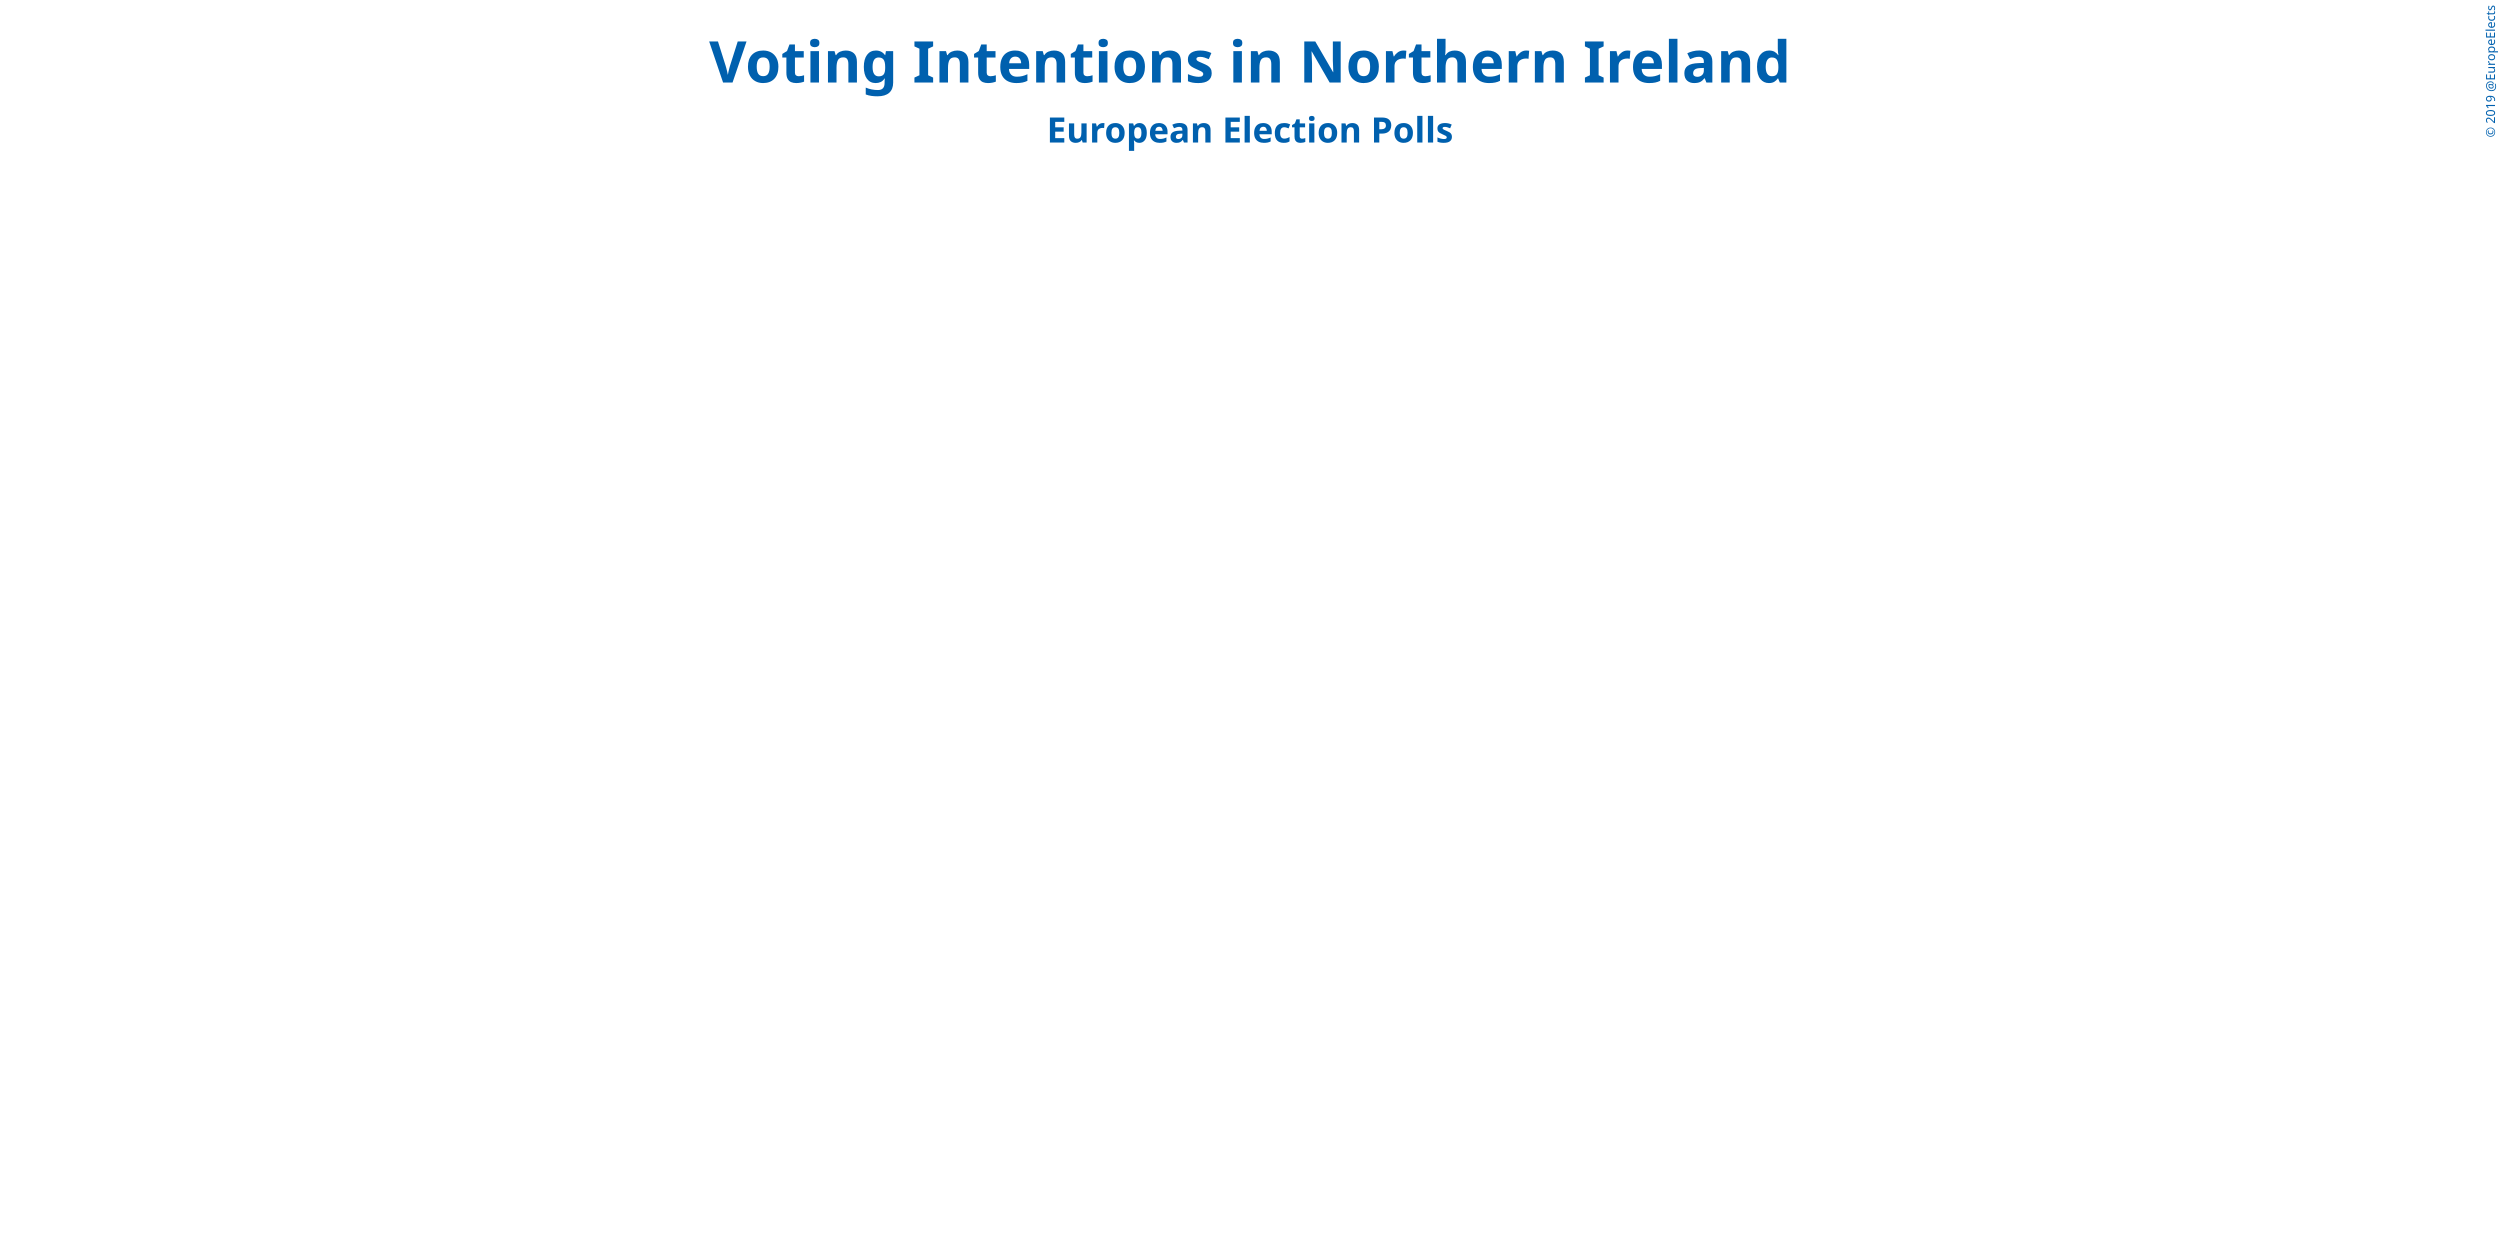
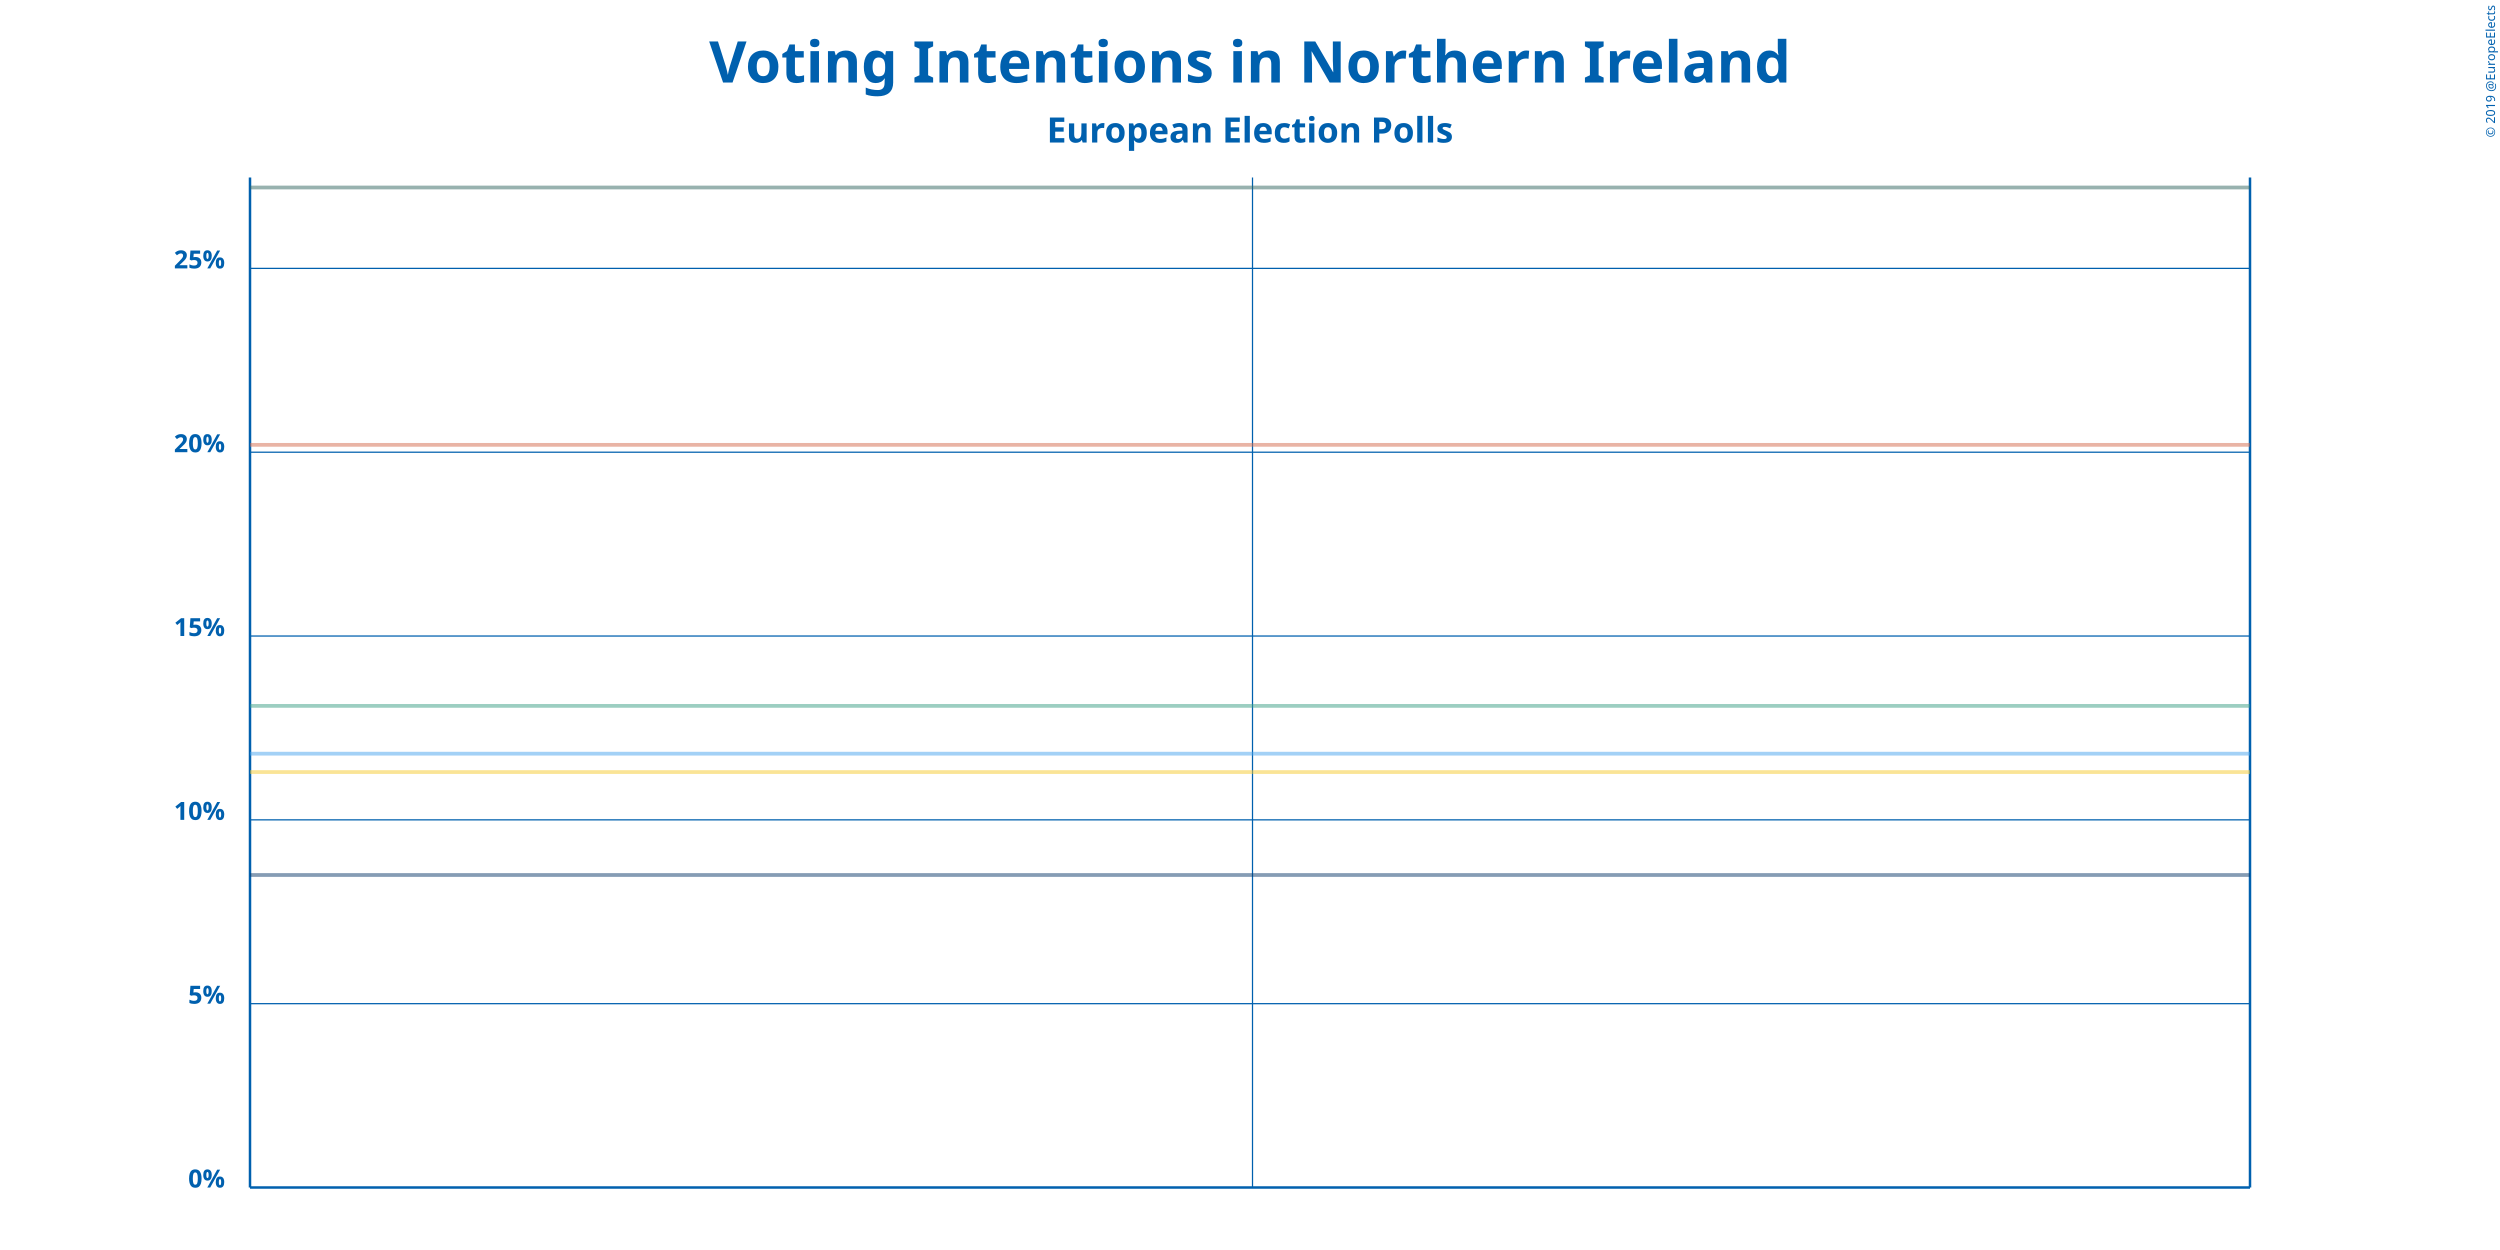
<svg HEIGHT="1000" WIDTH="2000">
  <rect fill="#FFFFFF" height="1000" stroke="none" width="2000" x="0" y="0" />
  <text fill="#0060AE" font-family="'Advent Pro'" font-size="46px" font-style="normal" font-weight="bold" text-align="center" text-anchor="middle" x="1000" y="66">Voting Intentions in Northern Ireland</text>
  <text fill="#0060AE" font-family="'Advent Pro'" font-size="28px" font-style="normal" font-weight="bold" text-align="center" text-anchor="middle" x="1000" y="114">European Election Polls</text>
  <text fill="#0060AE" font-family="'Advent Pro'" font-size="10px" font-style="normal" font-weight="normal" text-align="center" text-anchor="end" transform="rotate(270)" x="-4" y="1996">© 2019 @EuropeElects</text>
+   <g>
+     <g>
+       <line stroke="#0060AE" stroke-width="2" x1="200.0" x2="1800.0" y1="950.0" y2="950.0" />
+       <text fill="#0060AE" font-family="'Advent Pro'" font-size="20px" font-style="normal" font-weight="bold" text-align="center" text-anchor="end" x="180.0" y="950.0">0%</text>
+       <line stroke="#0060AE" stroke-width="2" x1="200.0" x2="200.0" y1="950.0" y2="142.0" />
+       <line stroke="#0060AE" stroke-width="2" x1="1800.0" x2="1800.0" y1="950.0" y2="142.0" />
+       <line stroke="#0060AE" stroke-width="1" x1="1002.005" x2="1002.005" y1="950.0" y2="142.0" />
+       <line stroke="#0060AE" stroke-width="1" x1="200.0" x2="1800.0" y1="802.941" y2="802.941" />
+       <text fill="#0060AE" font-family="'Advent Pro'" font-size="20px" font-style="normal" font-weight="bold" text-align="center" text-anchor="end" x="180.0" y="802.941">5%</text>
+       <line stroke="#0060AE" stroke-width="1" x1="200.0" x2="1800.0" y1="655.882" y2="655.882" />
+       <text fill="#0060AE" font-family="'Advent Pro'" font-size="20px" font-style="normal" font-weight="bold" text-align="center" text-anchor="end" x="180.0" y="655.882">10%</text>
+       <line stroke="#0060AE" stroke-width="1" x1="200.0" x2="1800.0" y1="508.824" y2="508.824" />
+       <text fill="#0060AE" font-family="'Advent Pro'" font-size="20px" font-style="normal" font-weight="bold" text-align="center" text-anchor="end" x="180.0" y="508.824">15%</text>
+       <line stroke="#0060AE" stroke-width="1" x1="200.0" x2="1800.0" y1="361.765" y2="361.765" />
+       <text fill="#0060AE" font-family="'Advent Pro'" font-size="20px" font-style="normal" font-weight="bold" text-align="center" text-anchor="end" x="180.0" y="361.765">20%</text>
+       <line stroke="#0060AE" stroke-width="1" x1="200.0" x2="1800.0" y1="214.706" y2="214.706" />
+       <text fill="#0060AE" font-family="'Advent Pro'" font-size="20px" font-style="normal" font-weight="bold" text-align="center" text-anchor="end" x="180.0" y="214.706">25%</text>
+     </g>
+     <g>
+       <line stroke="#D46A4C" stroke-opacity="0.5" stroke-width="3" x1="200.0" x2="1800.0" y1="355.882" y2="355.882" />
+       <line stroke="#326760" stroke-opacity="0.5" stroke-width="3" x1="200.0" x2="1800.0" y1="150.0" y2="150.0" />
+       <line stroke="#3A9E84" stroke-opacity="0.5" stroke-width="3" x1="200.0" x2="1800.0" y1="564.706" y2="564.706" />
+       <line stroke="#48A5EE" stroke-opacity="0.5" stroke-width="3" x1="200.0" x2="1800.0" y1="602.941" y2="602.941" />
+       <line stroke="#F6CB2F" stroke-opacity="0.5" stroke-width="3" x1="200.0" x2="1800.0" y1="617.647" y2="617.647" />
+       <line stroke="#0C3A6A" stroke-opacity="0.5" stroke-width="3" x1="200.0" x2="1800.0" y1="700.0" y2="700.0" />
+       <line stroke-opacity="0.5" stroke-width="3" x1="200.0" x2="1800.0" y1="717.647" y2="717.647" />
+     </g>
+     <g />
+   </g>
</svg>
